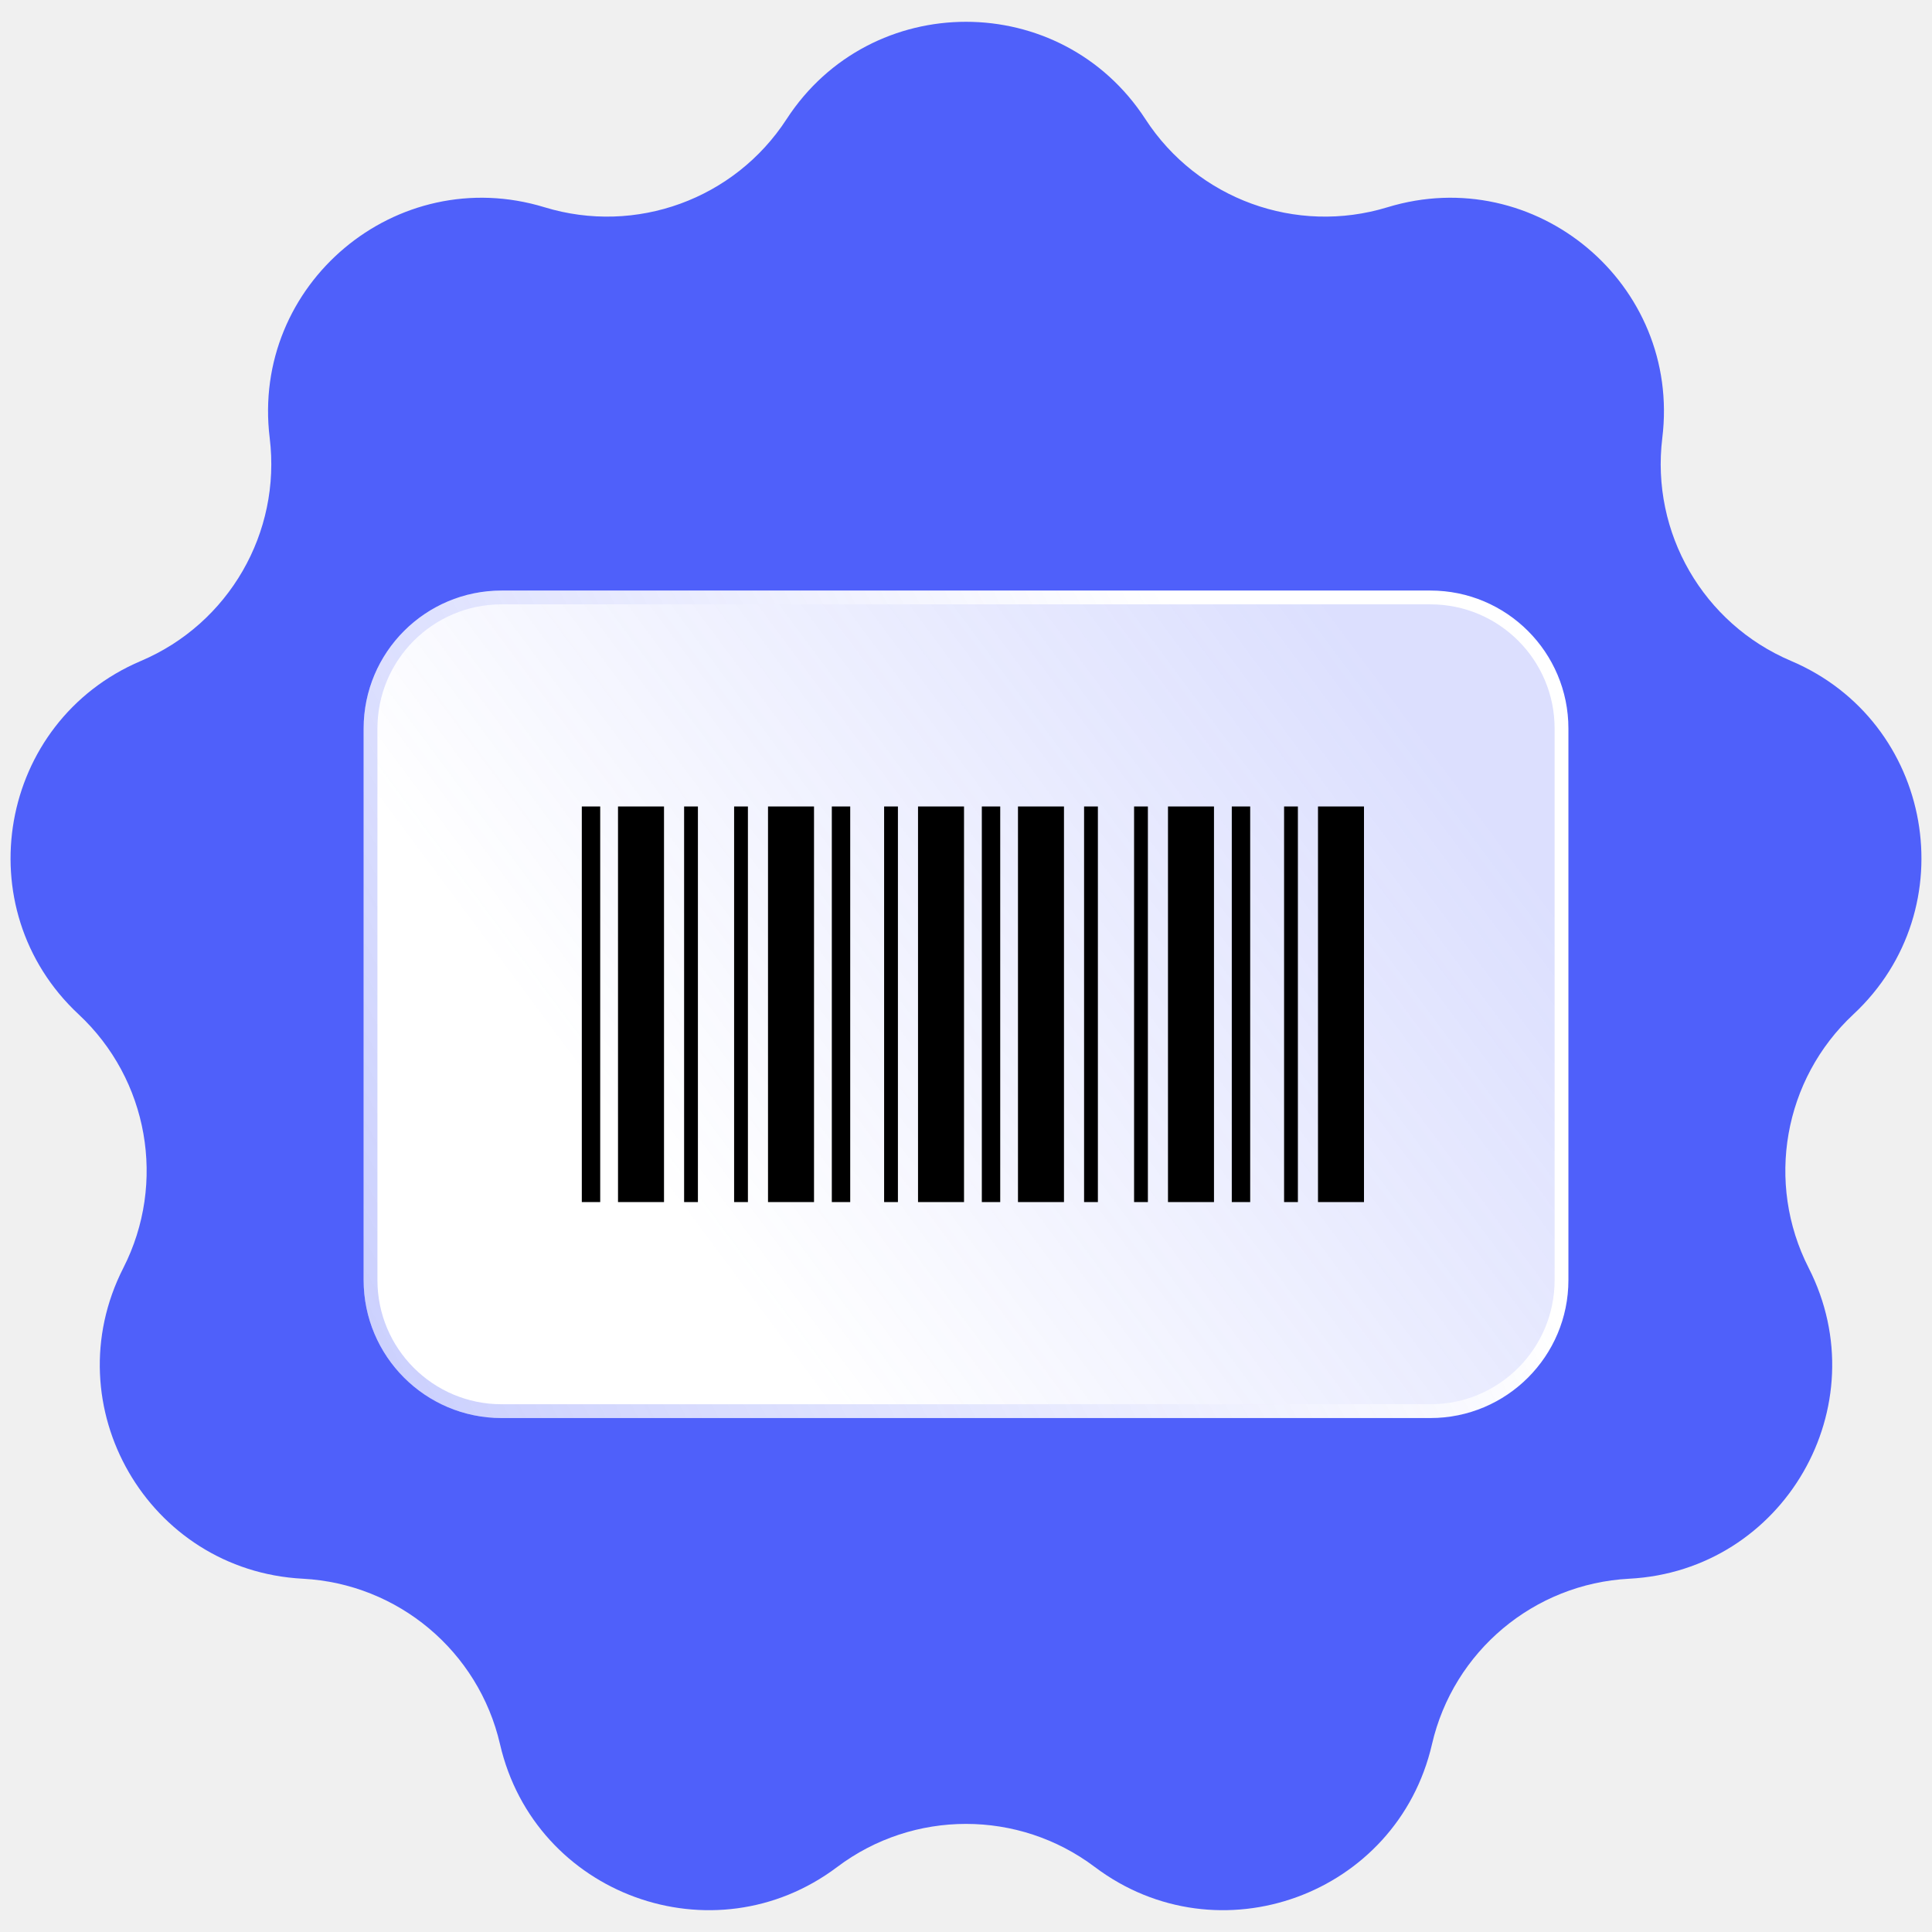
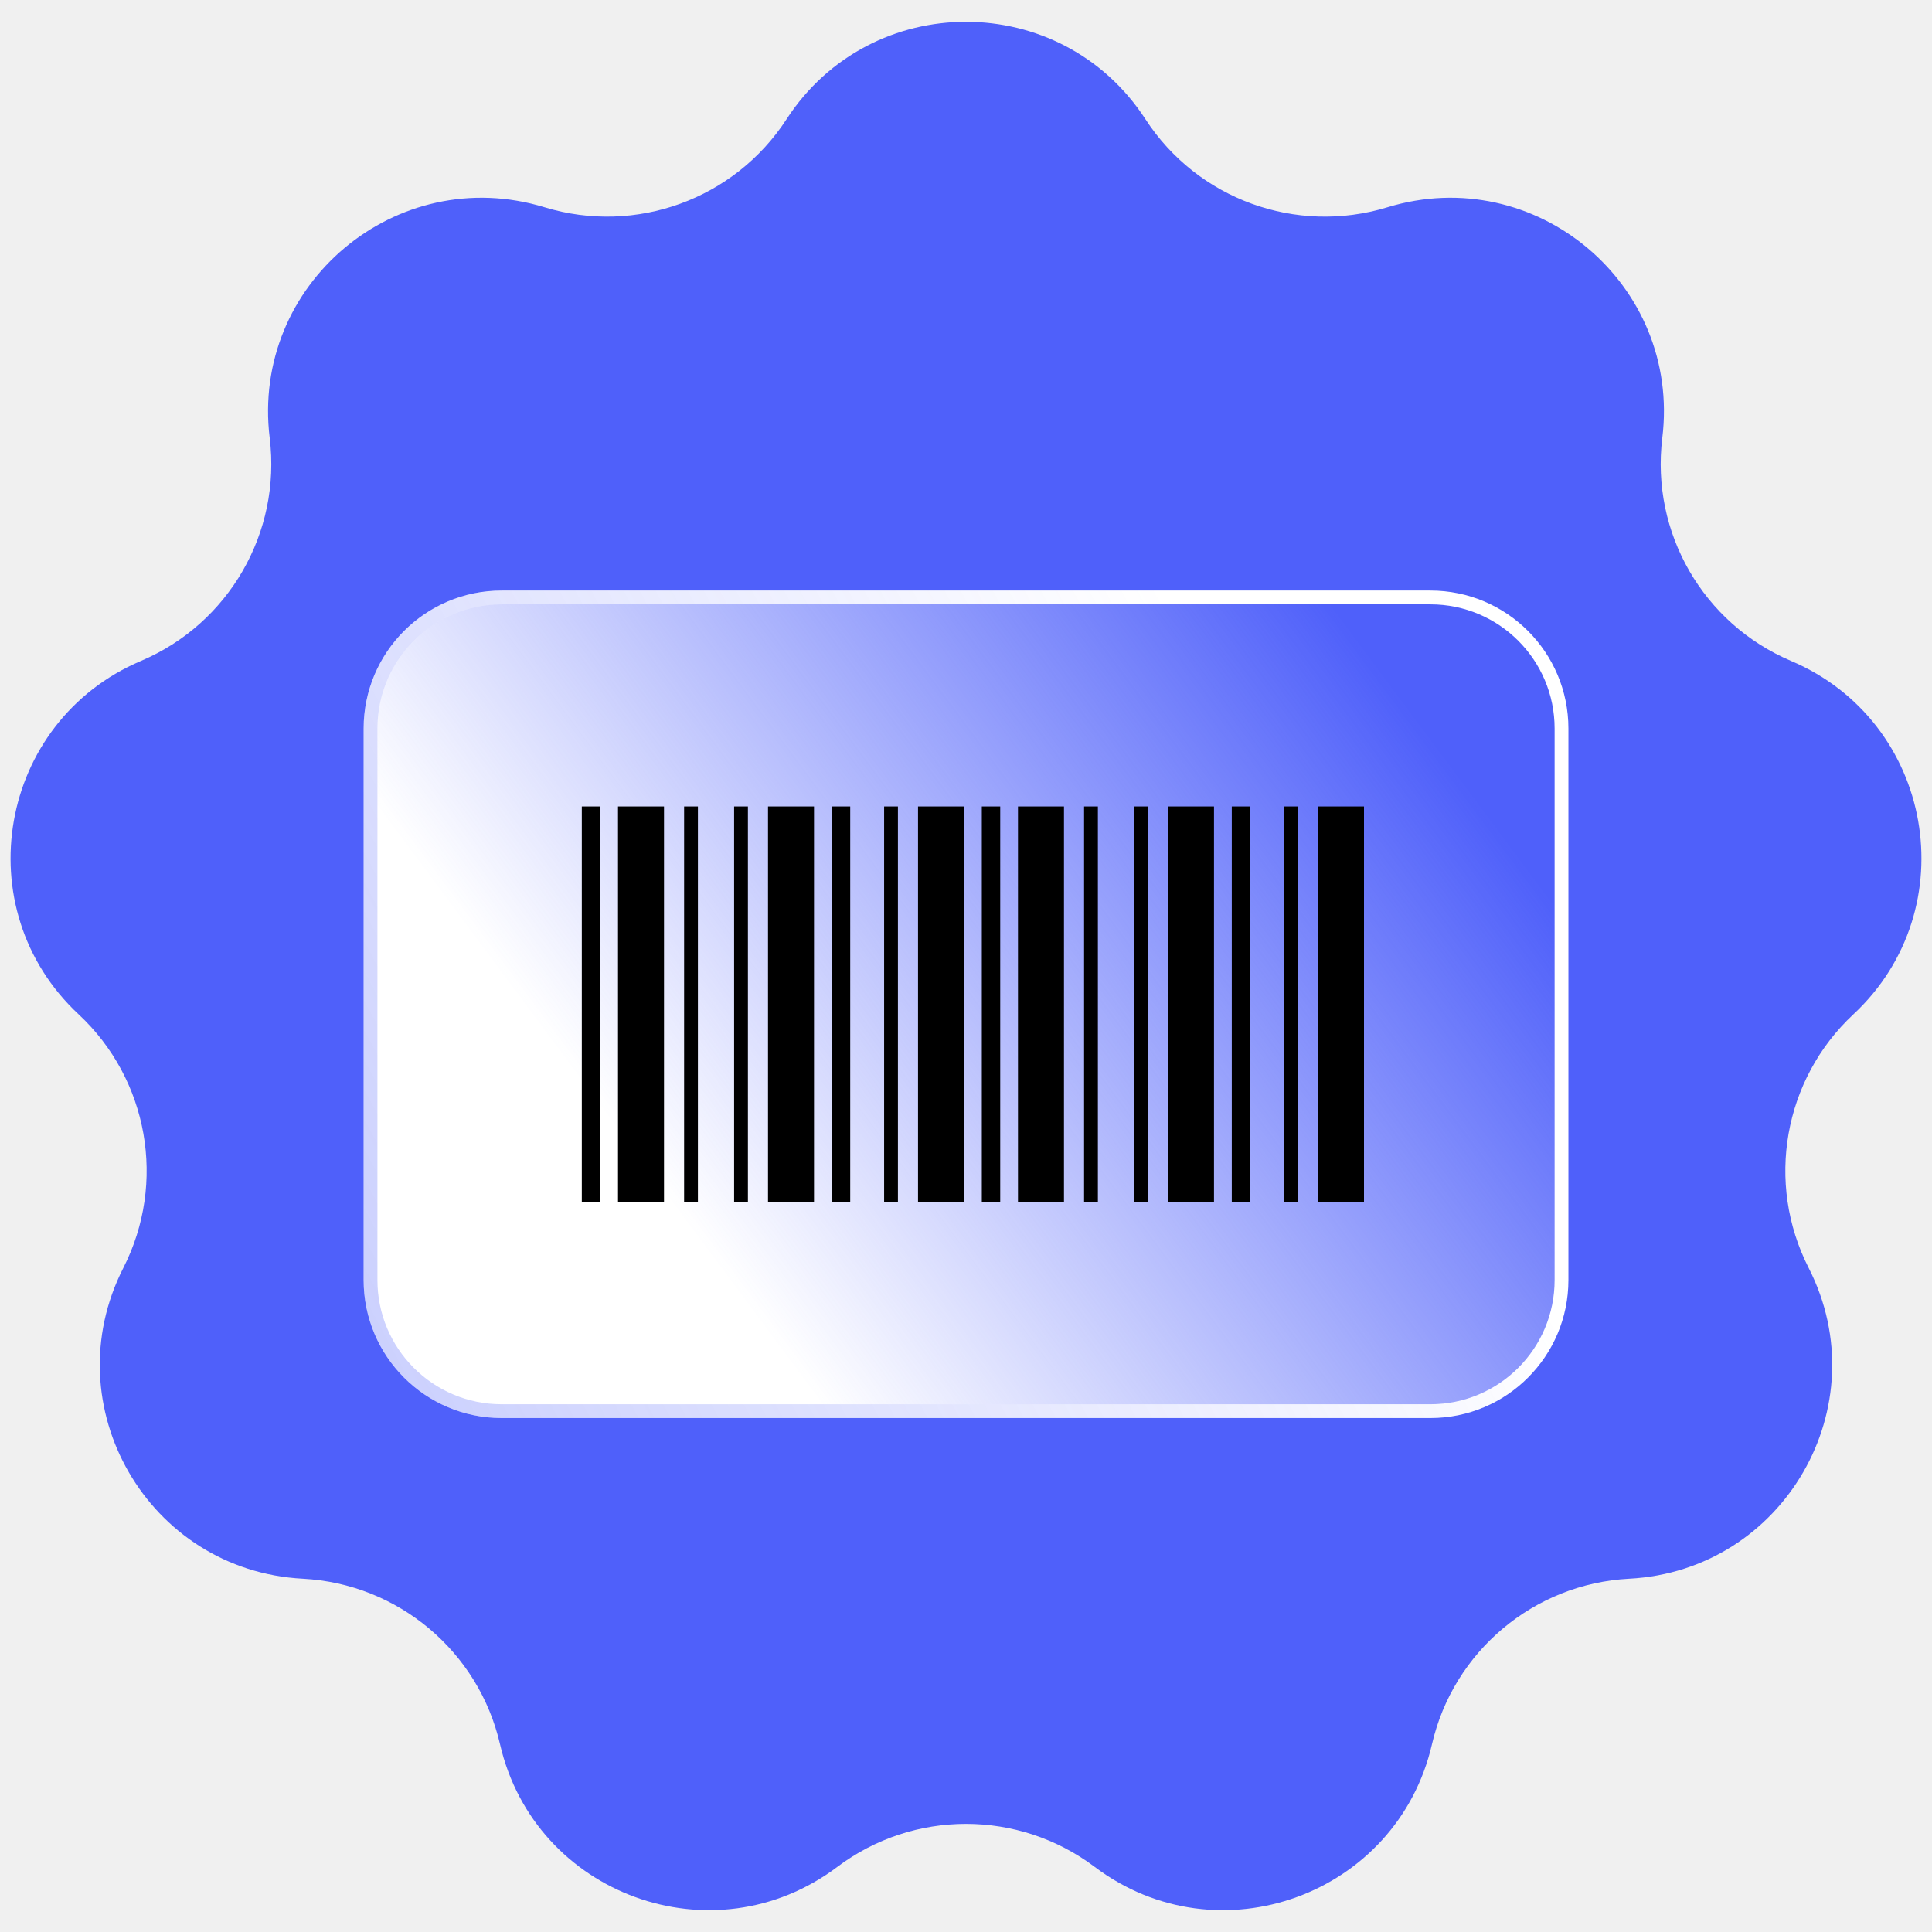
<svg xmlns="http://www.w3.org/2000/svg" width="42" height="42" viewBox="0 0 42 42" fill="none">
  <path d="M17.099 2.591C18.933 -0.232 23.067 -0.232 24.901 2.591C26.031 4.331 28.177 5.112 30.161 4.506C33.381 3.522 36.547 6.179 36.137 9.521C35.884 11.58 37.026 13.557 38.936 14.368C42.035 15.684 42.753 19.755 40.291 22.051C38.773 23.466 38.377 25.715 39.319 27.564C40.847 30.564 38.78 34.144 35.418 34.32C33.346 34.429 31.596 35.897 31.13 37.918C30.372 41.199 26.488 42.612 23.799 40.586C22.142 39.338 19.858 39.338 18.201 40.586C15.512 42.612 11.628 41.199 10.87 37.918C10.403 35.897 8.654 34.429 6.582 34.32C3.22 34.144 1.153 30.564 2.681 27.564C3.623 25.715 3.227 23.466 1.709 22.051C-0.753 19.755 -0.035 15.684 3.064 14.368C4.974 13.557 6.116 11.58 5.863 9.521C5.453 6.179 8.619 3.522 11.839 4.506C13.823 5.112 15.969 4.331 17.099 2.591Z" fill="#4F60FA" />
  <rect x="8.055" y="12.988" width="25.891" height="17.689" rx="2.85" fill="white" />
-   <rect x="8.055" y="12.988" width="25.891" height="17.689" rx="2.85" fill="url(#paint0_linear_108_1016)" fill-opacity="0.2" />
+   <rect x="8.055" y="12.988" width="25.891" height="17.689" rx="2.85" fill="url(#paint0_linear_108_1016)" fillOpacity="0.2" />
  <rect x="8.055" y="12.988" width="25.891" height="17.689" rx="2.85" stroke="white" stroke-width="0.3" />
  <rect x="8.055" y="12.988" width="25.891" height="17.689" rx="2.85" stroke="url(#paint1_linear_108_1016)" stroke-opacity="0.3" stroke-width="0.3" />
  <path d="M12.848 17.532V26.132" stroke="black" stroke-width="0.4" />
  <path d="M21.544 17.532V26.132" stroke="black" stroke-width="0.4" />
  <path d="M13.935 17.532V26.132" stroke="black" />
  <path d="M22.63 17.532V26.132" stroke="black" />
  <path d="M15.022 17.532V26.132" stroke="black" stroke-width="0.3" />
  <path d="M23.717 17.532V26.132" stroke="black" stroke-width="0.3" />
  <path d="M16.109 17.532V26.132" stroke="black" stroke-width="0.3" />
  <path d="M24.804 17.532V26.132" stroke="black" stroke-width="0.3" />
  <path d="M17.196 17.532V26.132" stroke="black" />
  <path d="M25.891 17.532V26.132" stroke="black" />
  <path d="M18.283 17.532V26.132" stroke="black" stroke-width="0.4" />
  <path d="M26.978 17.532V26.132" stroke="black" stroke-width="0.4" />
  <path d="M19.37 17.532V26.132" stroke="black" stroke-width="0.3" />
  <path d="M28.065 17.532V26.132" stroke="black" stroke-width="0.3" />
  <path d="M20.457 17.532V26.132" stroke="black" />
  <path d="M29.152 17.532V26.132" stroke="black" />
  <defs>
    <linearGradient id="paint0_linear_108_1016" x1="30.374" y1="15.051" x2="14.898" y2="26.561" gradientUnits="userSpaceOnUse">
      <stop stop-color="#4F60FA" />
      <stop offset="1" stop-color="#4F60FA" stop-opacity="0" />
    </linearGradient>
    <linearGradient id="paint1_linear_108_1016" x1="8.775" y1="31.708" x2="29.412" y2="20.52" gradientUnits="userSpaceOnUse">
      <stop stop-color="#4F60FA" />
      <stop offset="1" stop-color="#4F60FA" stop-opacity="0" />
    </linearGradient>
  </defs>
</svg>
